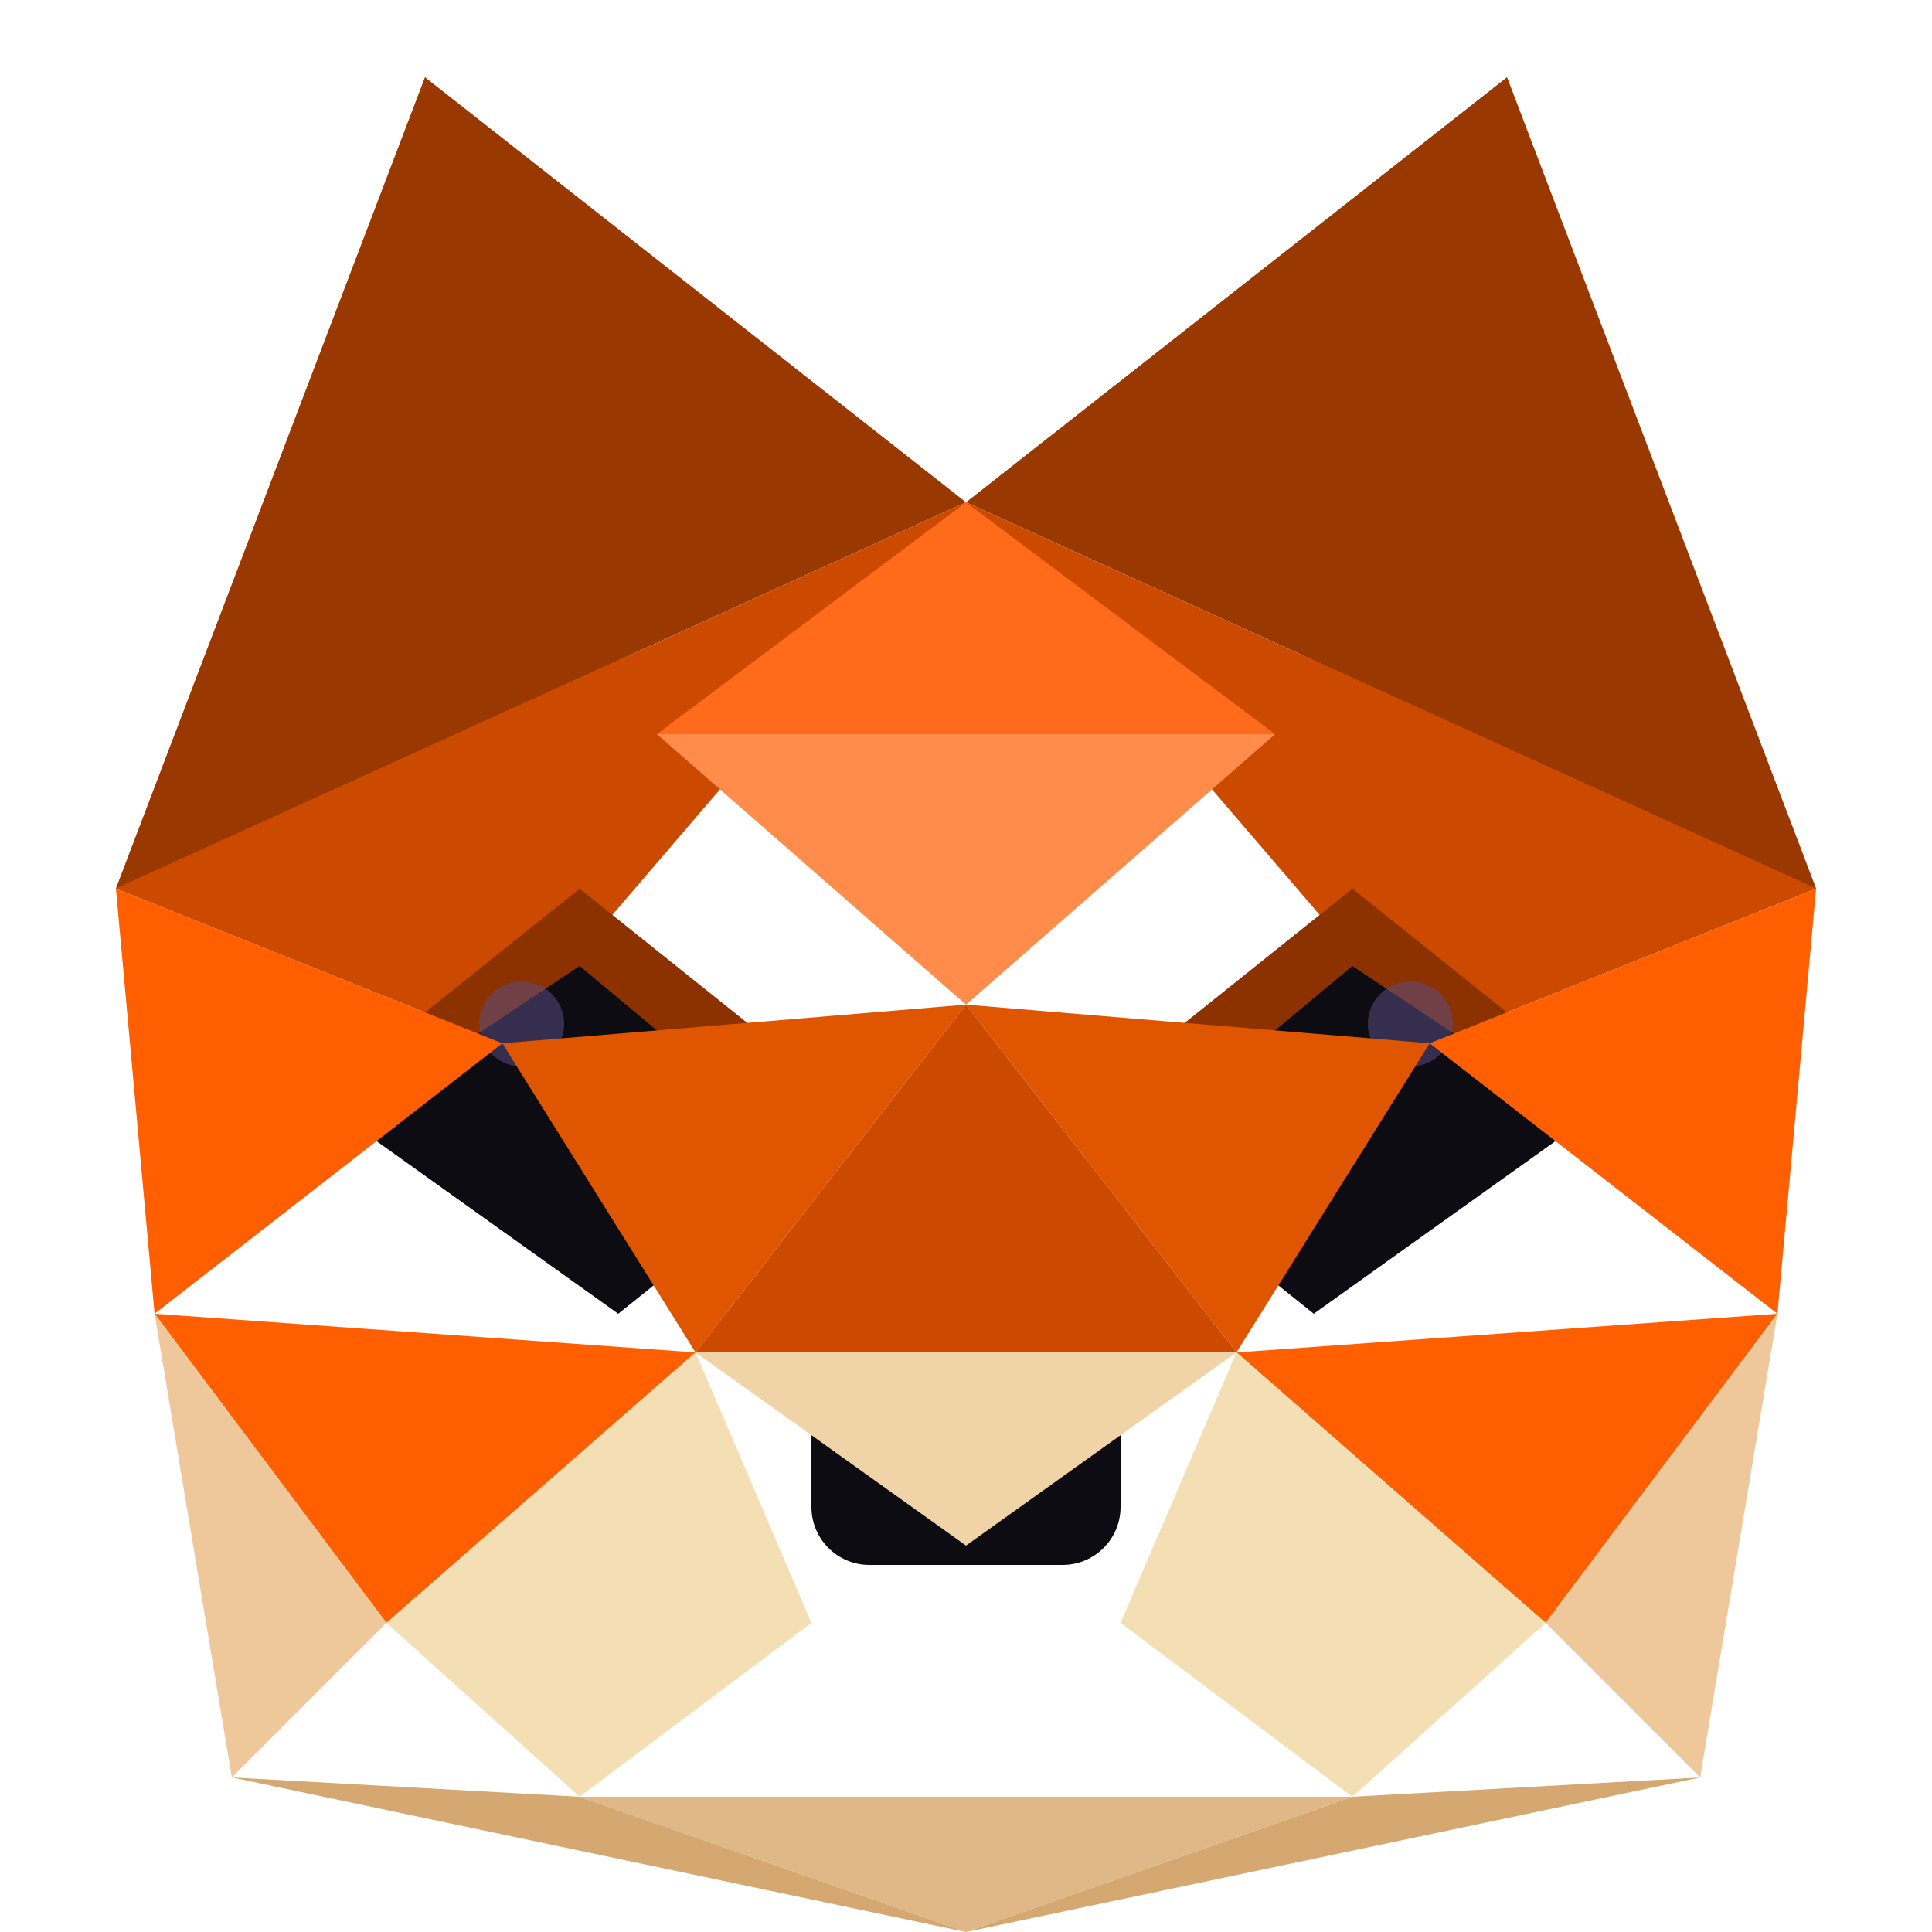
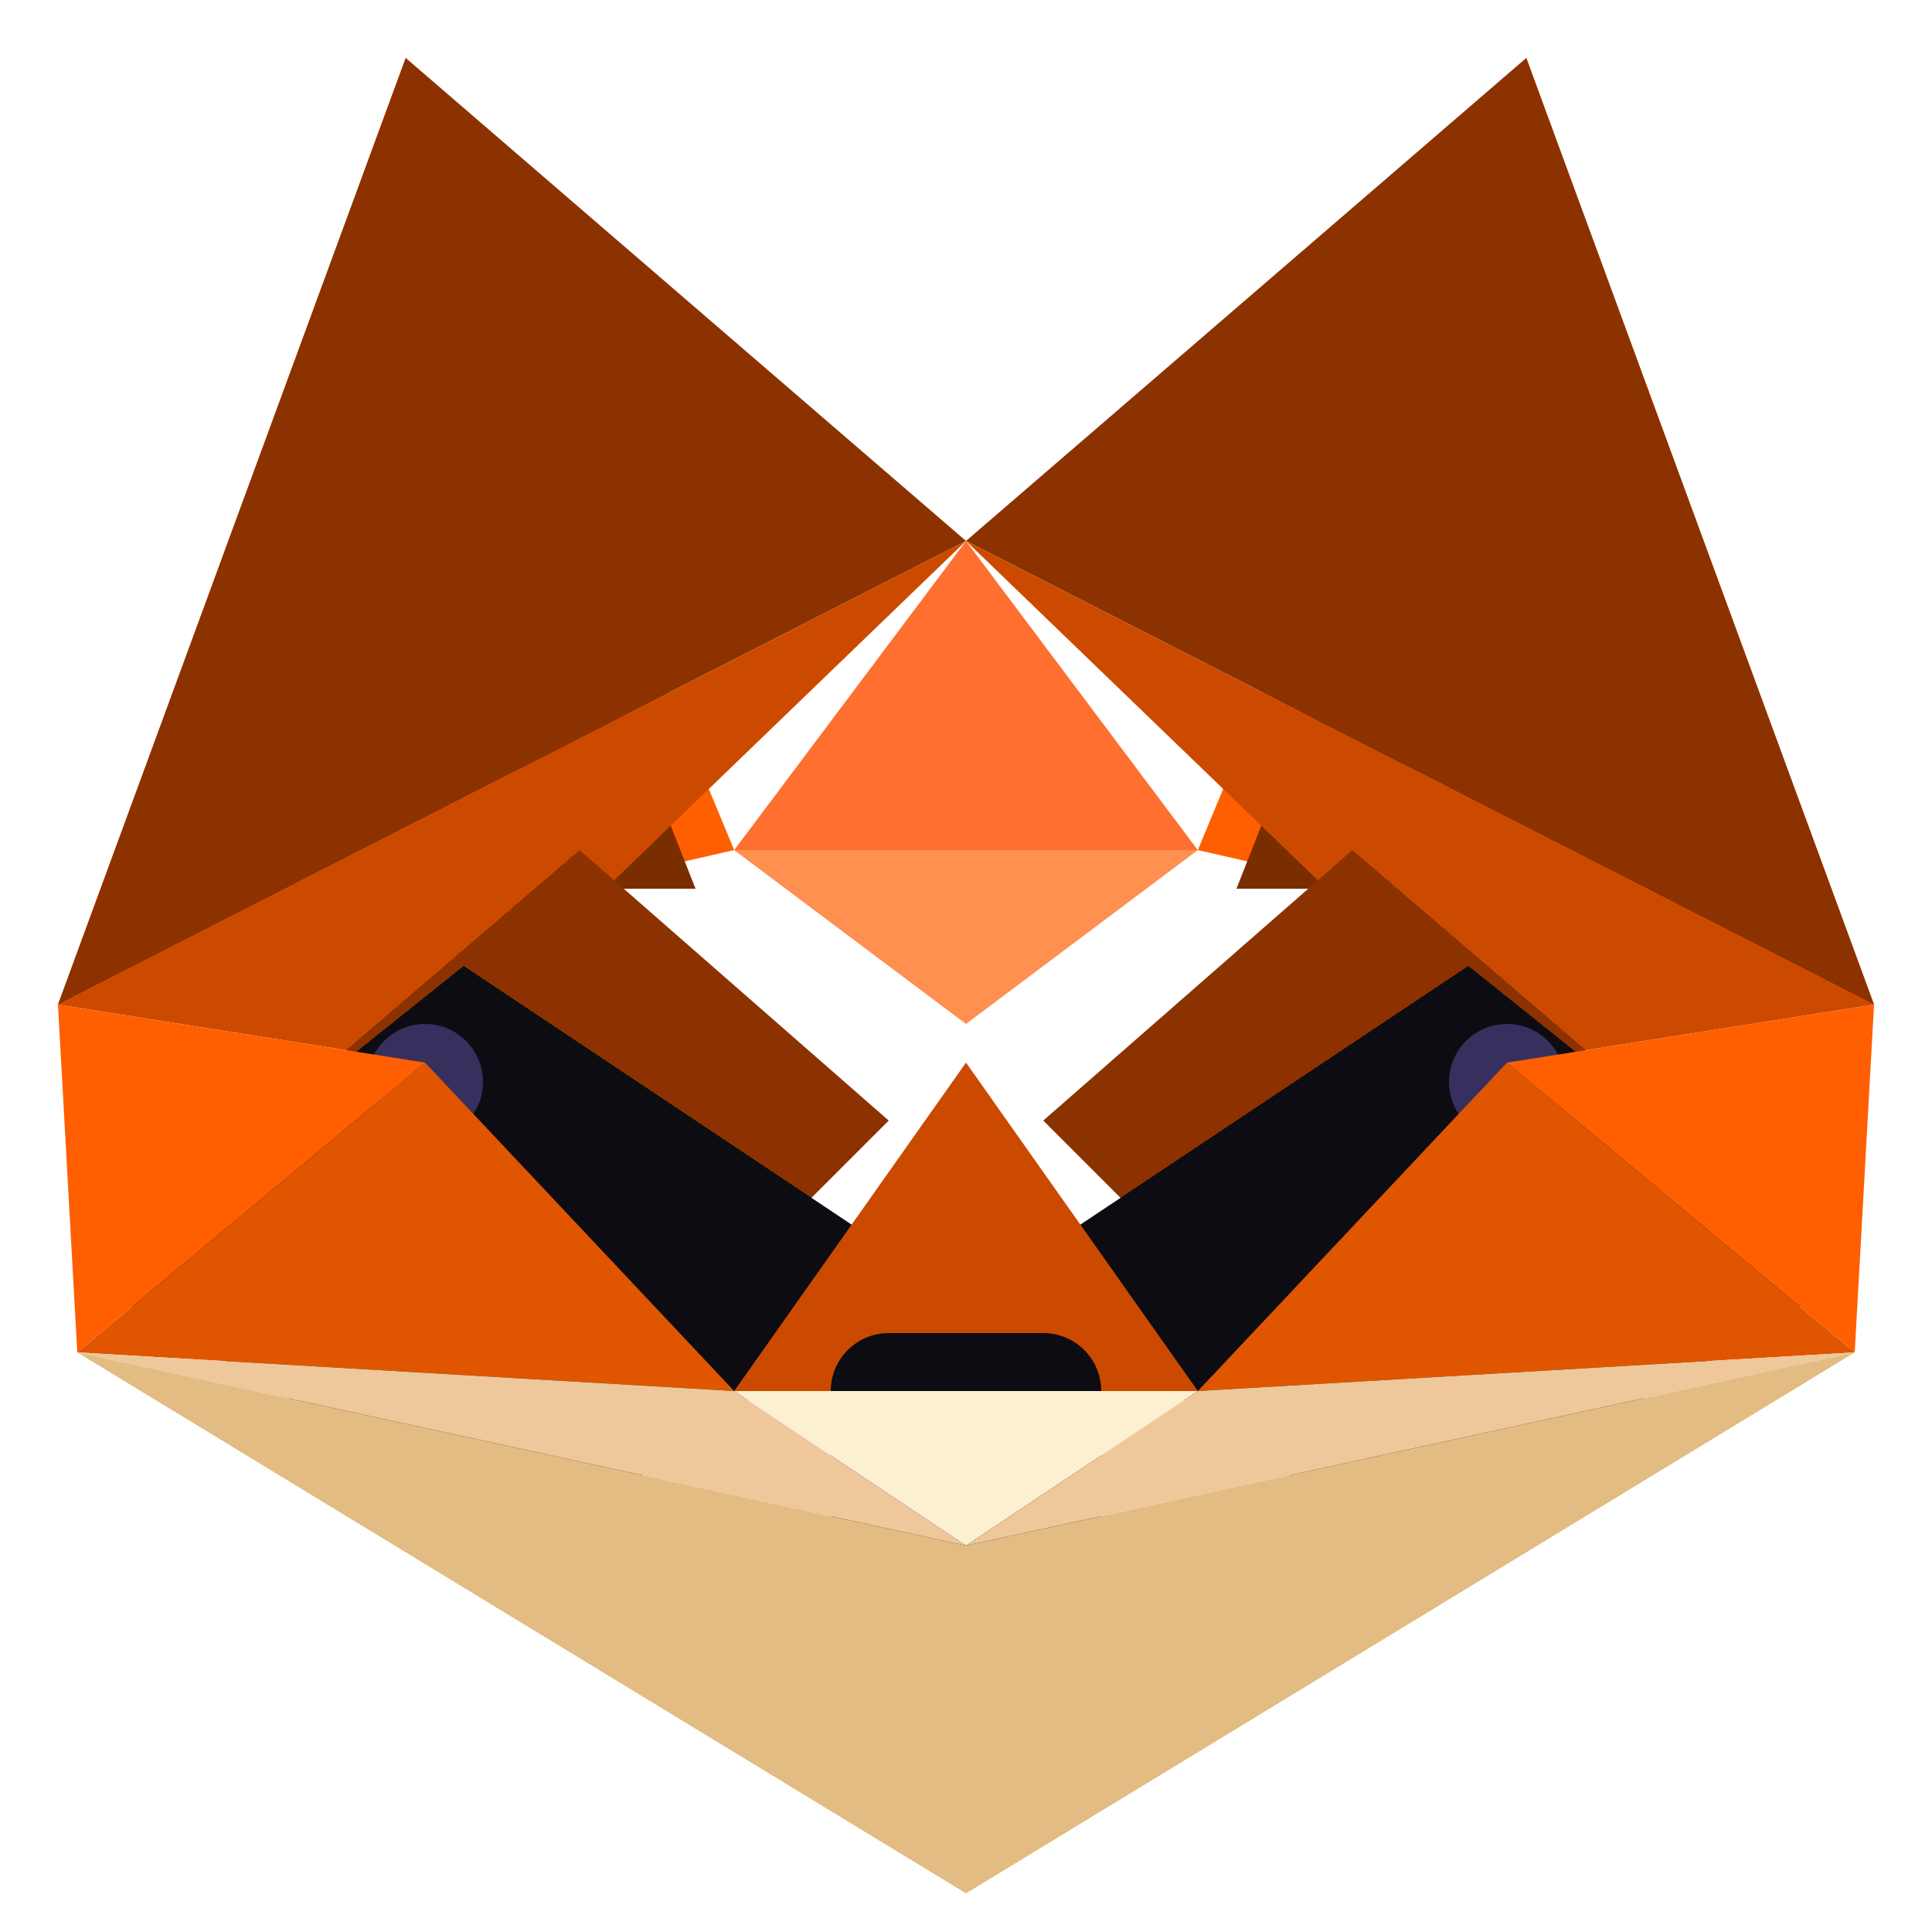
<svg xmlns="http://www.w3.org/2000/svg" viewBox="0 0 100 100">
-   <polygon points="6,46 22,4 34,38" fill="#FF5F00" />
-   <polygon points="22,4  26,16 32,38" fill="#7A2E00" />
-   <polygon points="94,46 78,4  66,38" fill="#FF5F00" />
-   <polygon points="78,4  74,16 68,38" fill="#7A2E00" />
-   <polygon points="6,46  22,4  50,26" fill="#993800" />
-   <polygon points="94,46 78,4  50,26" fill="#993800" />
-   <polygon points="6,46  50,26 26,54" fill="#CC4A00" />
-   <polygon points="94,46 50,26 74,54" fill="#CC4A00" />
-   <polygon points="34,38 66,38 50,26" fill="#FF6B1A" />
-   <polygon points="34,38 66,38 50,52" fill="#FF8C4A" />
-   <polygon points="20,54 30,46 40,54 34,60" fill="#8B3200" />
-   <polygon points="80,54 70,46 60,54 66,60" fill="#8B3200" />
-   <polygon points="18,58 30,50 42,60 32,68" fill="#0C0C12" />
-   <polygon points="82,58 70,50 58,60 68,68" fill="#0C0C12" />
-   <circle cx="27" cy="53" r="2.2" fill="#5A4A80" opacity=".55" />
-   <circle cx="73" cy="53" r="2.2" fill="#5A4A80" opacity=".55" />
-   <polygon points="6,46  26,54 8,68" fill="#FF5F00" />
-   <polygon points="94,46 74,54 92,68" fill="#FF5F00" />
-   <polygon points="26,54 50,52 36,70" fill="#E05500" />
-   <polygon points="74,54 50,52 64,70" fill="#E05500" />
-   <polygon points="36,70 64,70 50,52" fill="#CC4A00" />
-   <polygon points="36,70 64,70 50,79" fill="#E06010" />
-   <rect x="42" y="70" width="16" height="11" rx="3" fill="#0C0C12" />
-   <polygon points="8,68  36,70 20,84" fill="#FF5F00" />
-   <polygon points="92,68 64,70 80,84" fill="#FF5F00" />
-   <polygon points="8,68  20,84 12,92" fill="#EEC89A" />
-   <polygon points="92,68 80,84 88,92" fill="#EEC89A" />
-   <polygon points="20,84 36,70 42,84 30,93" fill="#F4DEB4" />
-   <polygon points="80,84 64,70 58,84 70,93" fill="#F4DEB4" />
-   <polygon points="36,70 64,70 50,80" fill="#F0D4A8" />
-   <polygon points="30,93 70,93 50,100" fill="#E0B888" />
-   <polygon points="12,92 30,93 50,100" fill="#D4A870" />
-   <polygon points="88,92 70,93 50,100" fill="#D4A870" />
+   <polygon points="3,52 21,3 38,44" fill="#FF5F00" />
+   <polygon points="21,3  25,18 36,46 28,46" fill="#7A2E00" />
+   <polygon points="97,52 79,3  62,44" fill="#FF5F00" />
+   <polygon points="79,3  75,18 64,46 72,46" fill="#7A2E00" />
+   <polygon points="3,52  21,3  50,28" fill="#8B3200" />
+   <polygon points="97,52 79,3  50,28" fill="#8B3200" />
+   <polygon points="38,44 62,44 50,28" fill="#FF7030" />
+   <polygon points="3,52  50,28 22,55" fill="#CC4A00" />
+   <polygon points="97,52 50,28 78,55" fill="#CC4A00" />
+   <polygon points="38,44 62,44 50,53" fill="#FF9050" />
+   <polygon points="16,56 30,44 46,58 38,66" fill="#8B3200" />
+   <polygon points="84,56 70,44 54,58 62,66" fill="#8B3200" />
+   <polygon points="4,66  24,50 48,66 28,80" fill="#0C0C12" />
+   <polygon points="96,66 76,50 52,66 72,80" fill="#0C0C12" />
+   <circle cx="22" cy="56" r="3" fill="#6A58B8" opacity=".45" />
+   <circle cx="78" cy="56" r="3" fill="#6A58B8" opacity=".45" />
+   <polygon points="3,52  22,55 4,70" fill="#FF5F00" />
+   <polygon points="97,52 78,55 96,70" fill="#FF5F00" />
+   <polygon points="22,55 38,72 4,70" fill="#E05500" />
+   <polygon points="78,55 62,72 96,70" fill="#E05500" />
+   <polygon points="38,72 62,72 50,55" fill="#CC4A00" />
+   <rect x="43" y="69" width="14" height="12" rx="3" fill="#0C0C12" />
+   <polygon points="4,70  38,72 50,80" fill="#EEC89A" />
+   <polygon points="38,72 62,72 50,80" fill="#FBF0D0" />
+   <polygon points="62,72 96,70 50,80" fill="#EEC89A" />
+   <polygon points="4,70  50,80 50,98" fill="#E2BC82" />
+   <polygon points="96,70 50,80 50,98" fill="#E2BC82" />
</svg>
